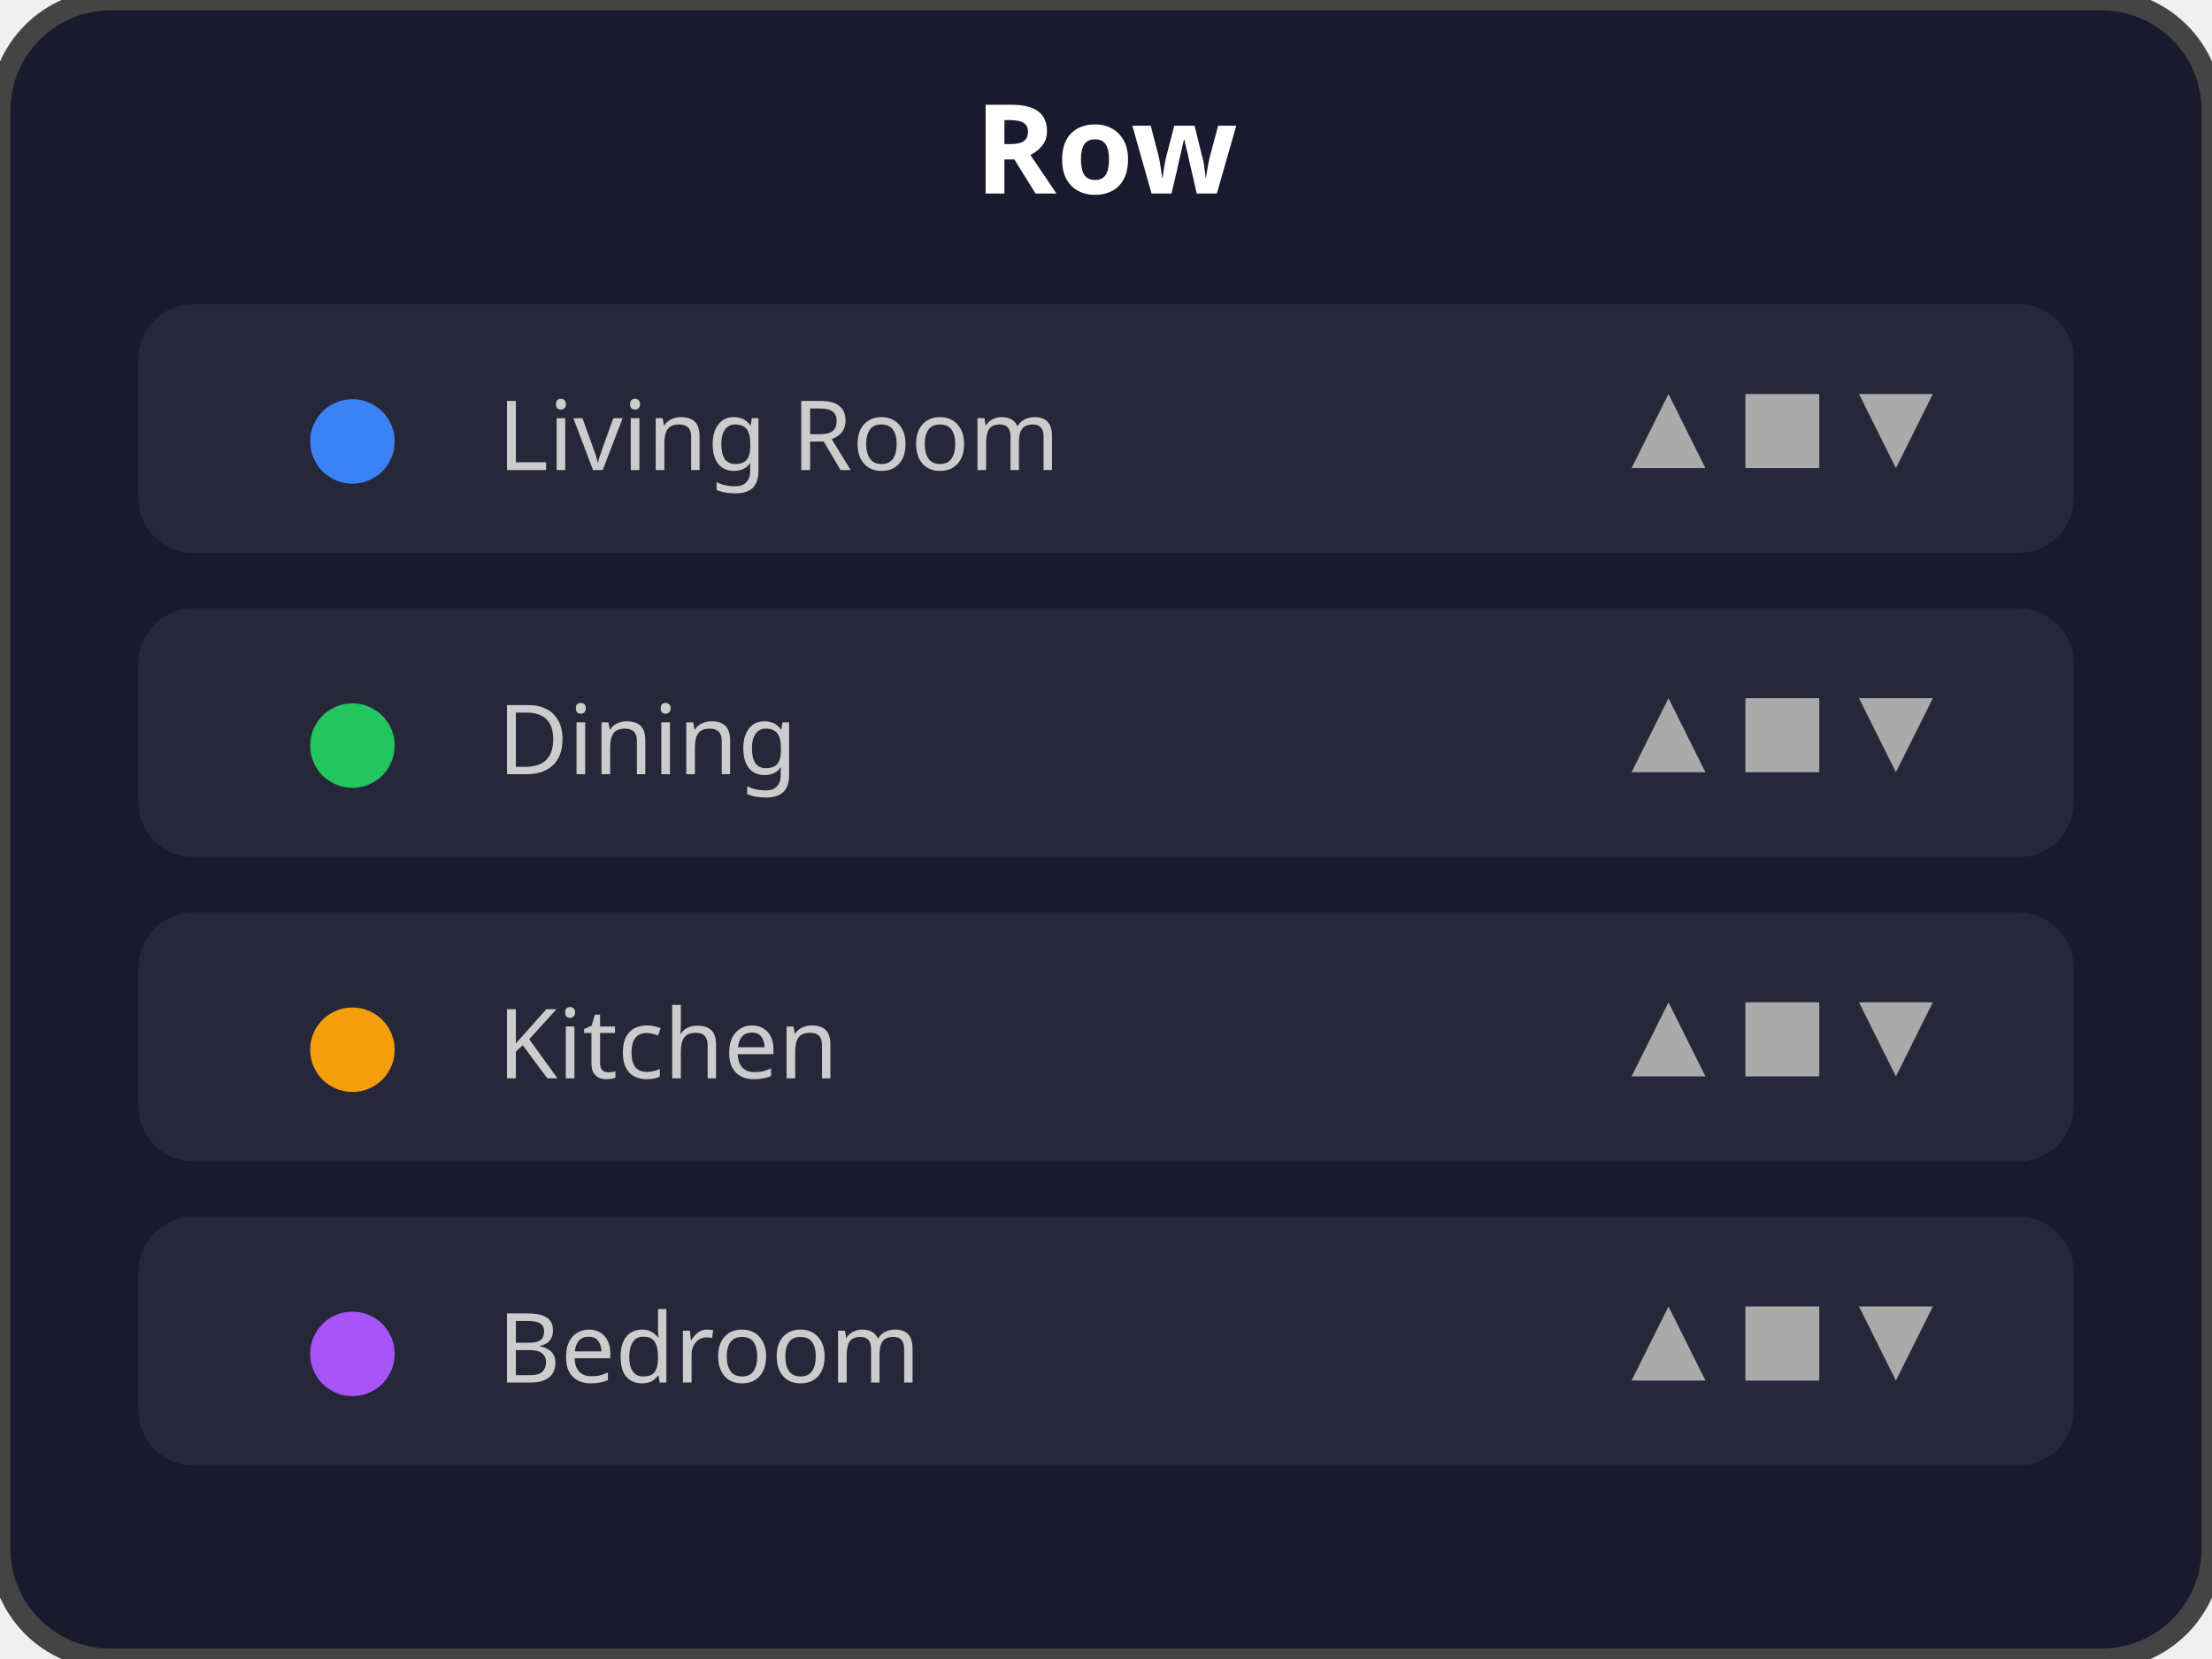
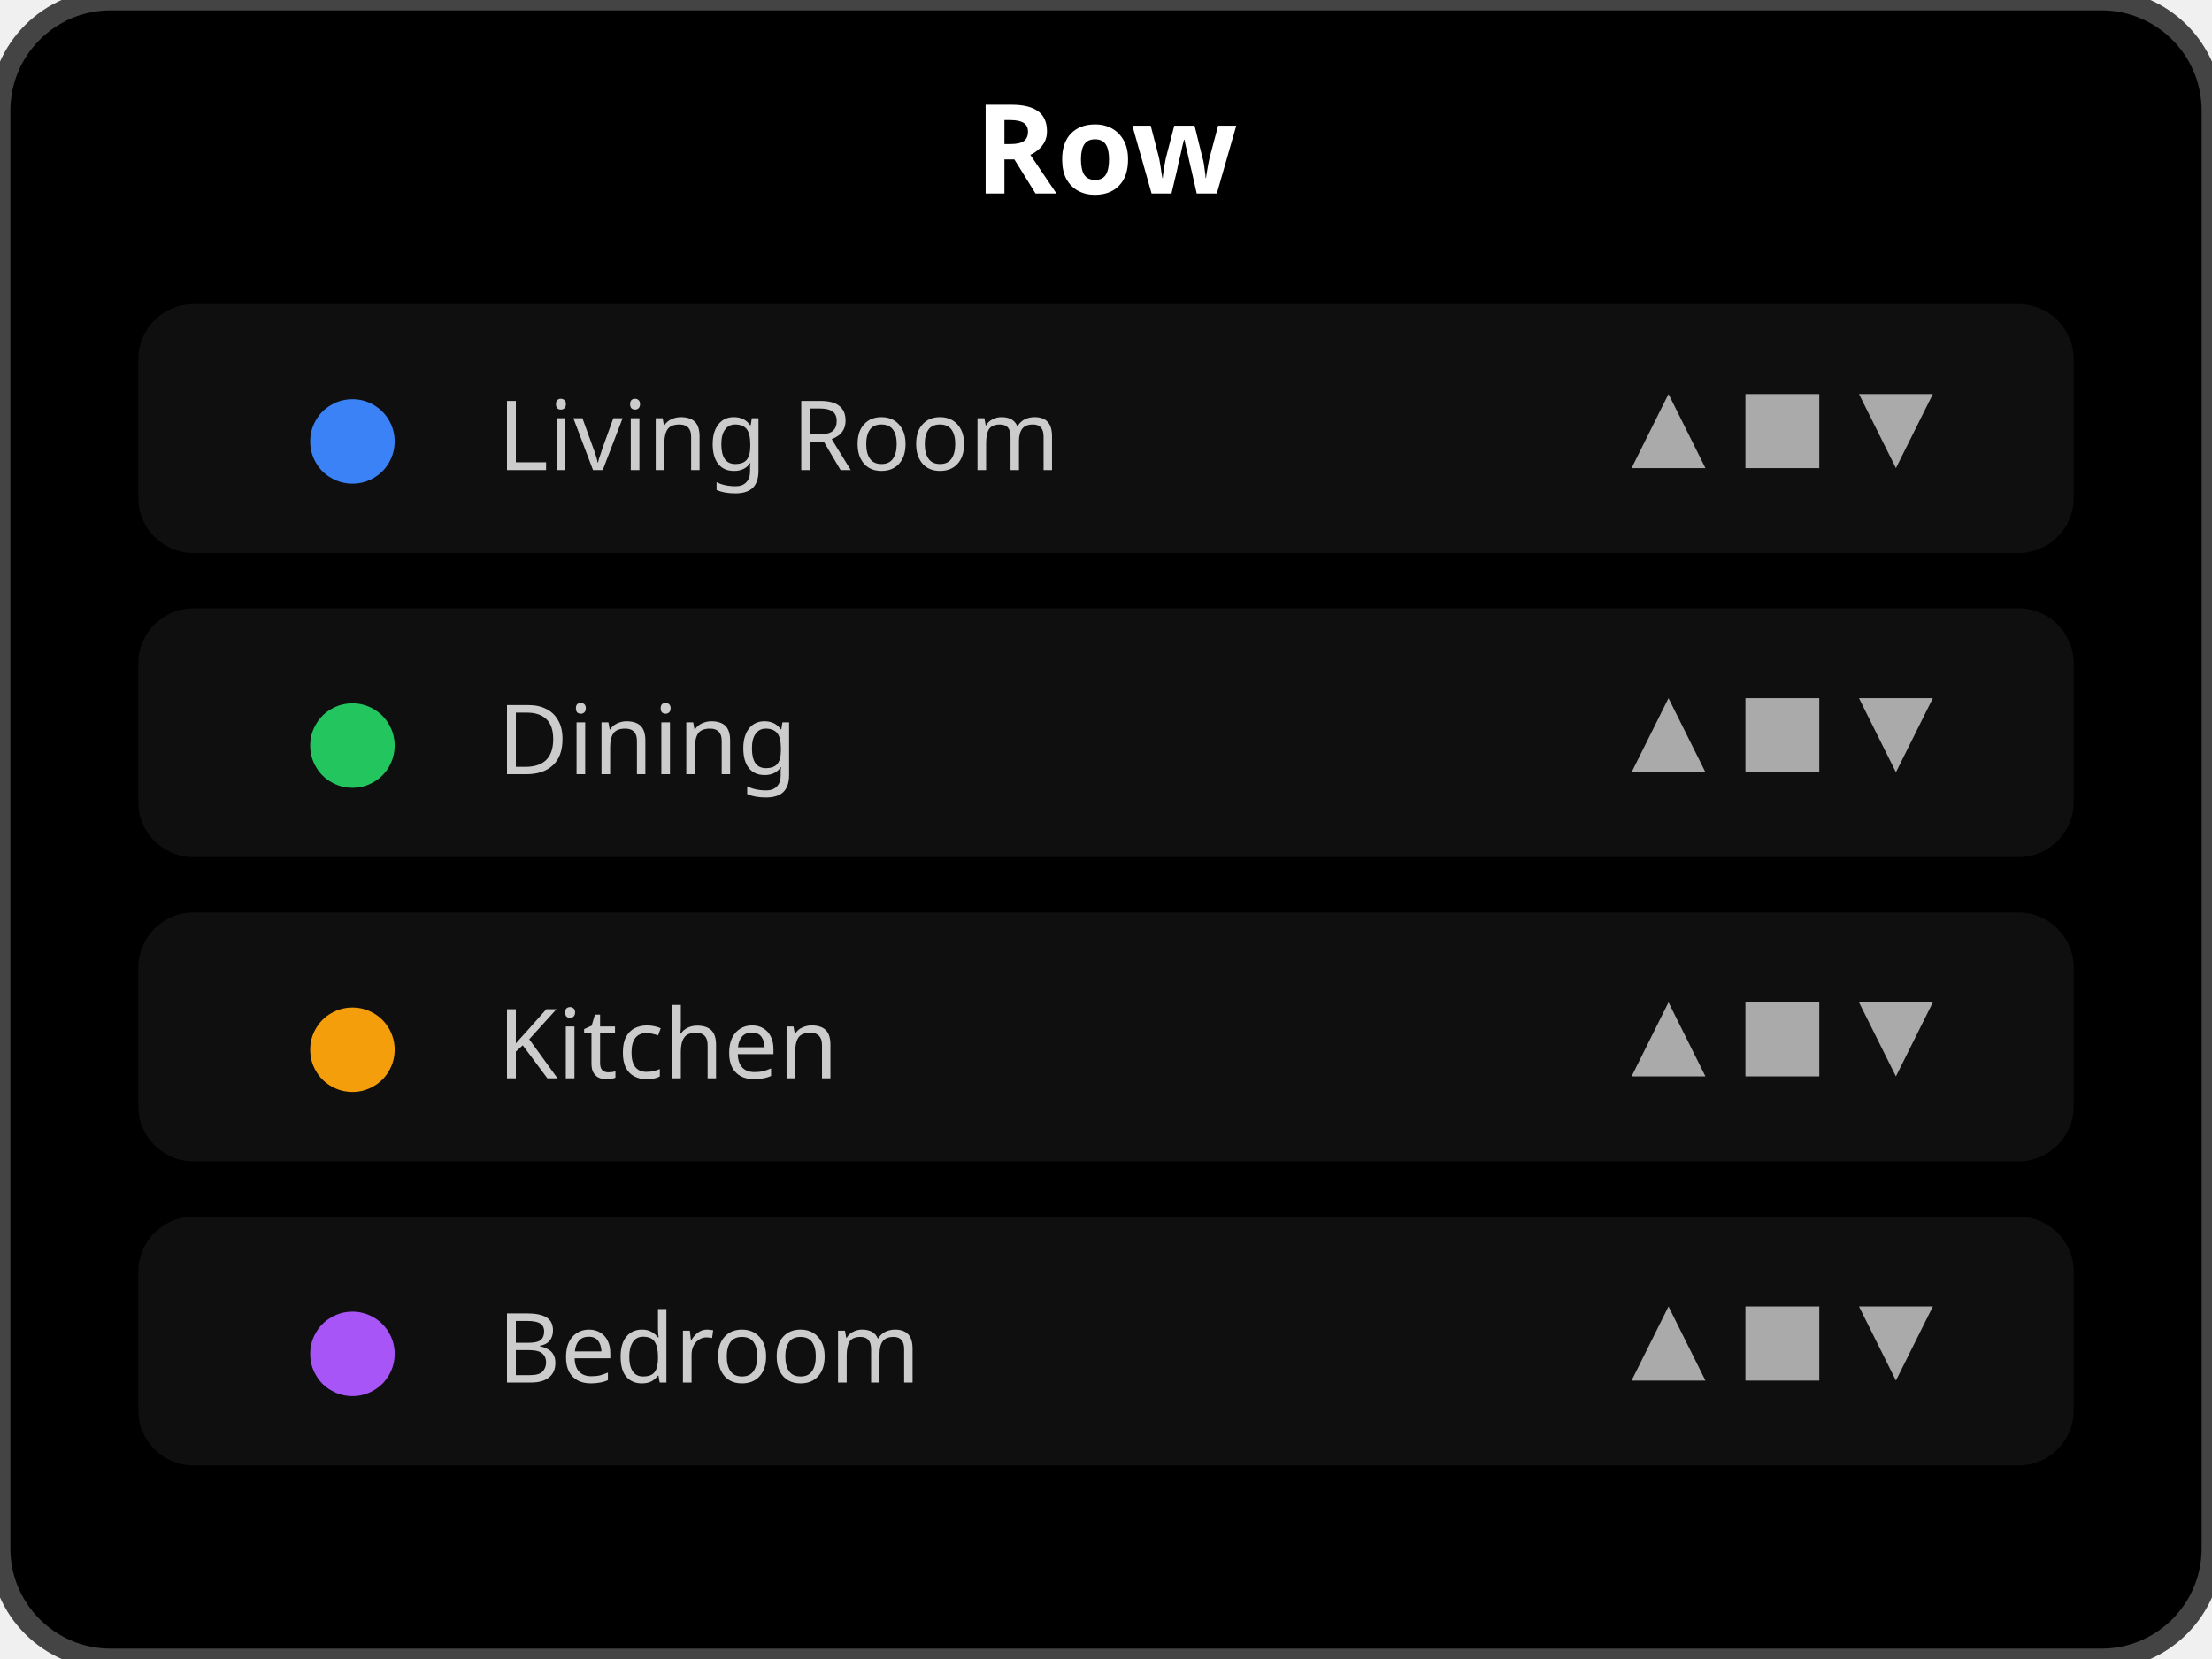
<svg xmlns="http://www.w3.org/2000/svg" viewBox="0 0 160 120" width="160" height="120">
-   <rect x="0" y="0" width="160" height="120" rx="8" ry="8" fill="#1a1a2e" stroke="#444" stroke-width="1.5" />
+   <rect x="0" y="0" width="160" height="120" rx="8" ry="8" fill="#000" stroke="#444" stroke-width="1.5" />
  <text x="80" y="14" text-anchor="middle" fill="#fff" font-family="sans-serif" font-size="9" font-weight="bold">Row</text>
  <rect x="10" y="22" width="140" height="18" rx="4" fill="rgba(255,255,255,0.06)" />
  <text x="22" y="34" fill="#3b82f6" font-family="sans-serif" font-size="8">●</text>
  <text x="36" y="34" fill="#ccc" font-family="sans-serif" font-size="7">Living Room</text>
  <text x="118" y="33" fill="#aaa" font-family="sans-serif" font-size="7">▲ ■ ▼</text>
  <rect x="10" y="44" width="140" height="18" rx="4" fill="rgba(255,255,255,0.06)" />
  <text x="22" y="56" fill="#22c55e" font-family="sans-serif" font-size="8">●</text>
  <text x="36" y="56" fill="#ccc" font-family="sans-serif" font-size="7">Dining</text>
  <text x="118" y="55" fill="#aaa" font-family="sans-serif" font-size="7">▲ ■ ▼</text>
  <rect x="10" y="66" width="140" height="18" rx="4" fill="rgba(255,255,255,0.06)" />
  <text x="22" y="78" fill="#f59e0b" font-family="sans-serif" font-size="8">●</text>
  <text x="36" y="78" fill="#ccc" font-family="sans-serif" font-size="7">Kitchen</text>
  <text x="118" y="77" fill="#aaa" font-family="sans-serif" font-size="7">▲ ■ ▼</text>
  <rect x="10" y="88" width="140" height="18" rx="4" fill="rgba(255,255,255,0.06)" />
  <text x="22" y="100" fill="#a855f7" font-family="sans-serif" font-size="8">●</text>
  <text x="36" y="100" fill="#ccc" font-family="sans-serif" font-size="7">Bedroom</text>
  <text x="118" y="99" fill="#aaa" font-family="sans-serif" font-size="7">▲ ■ ▼</text>
</svg>
